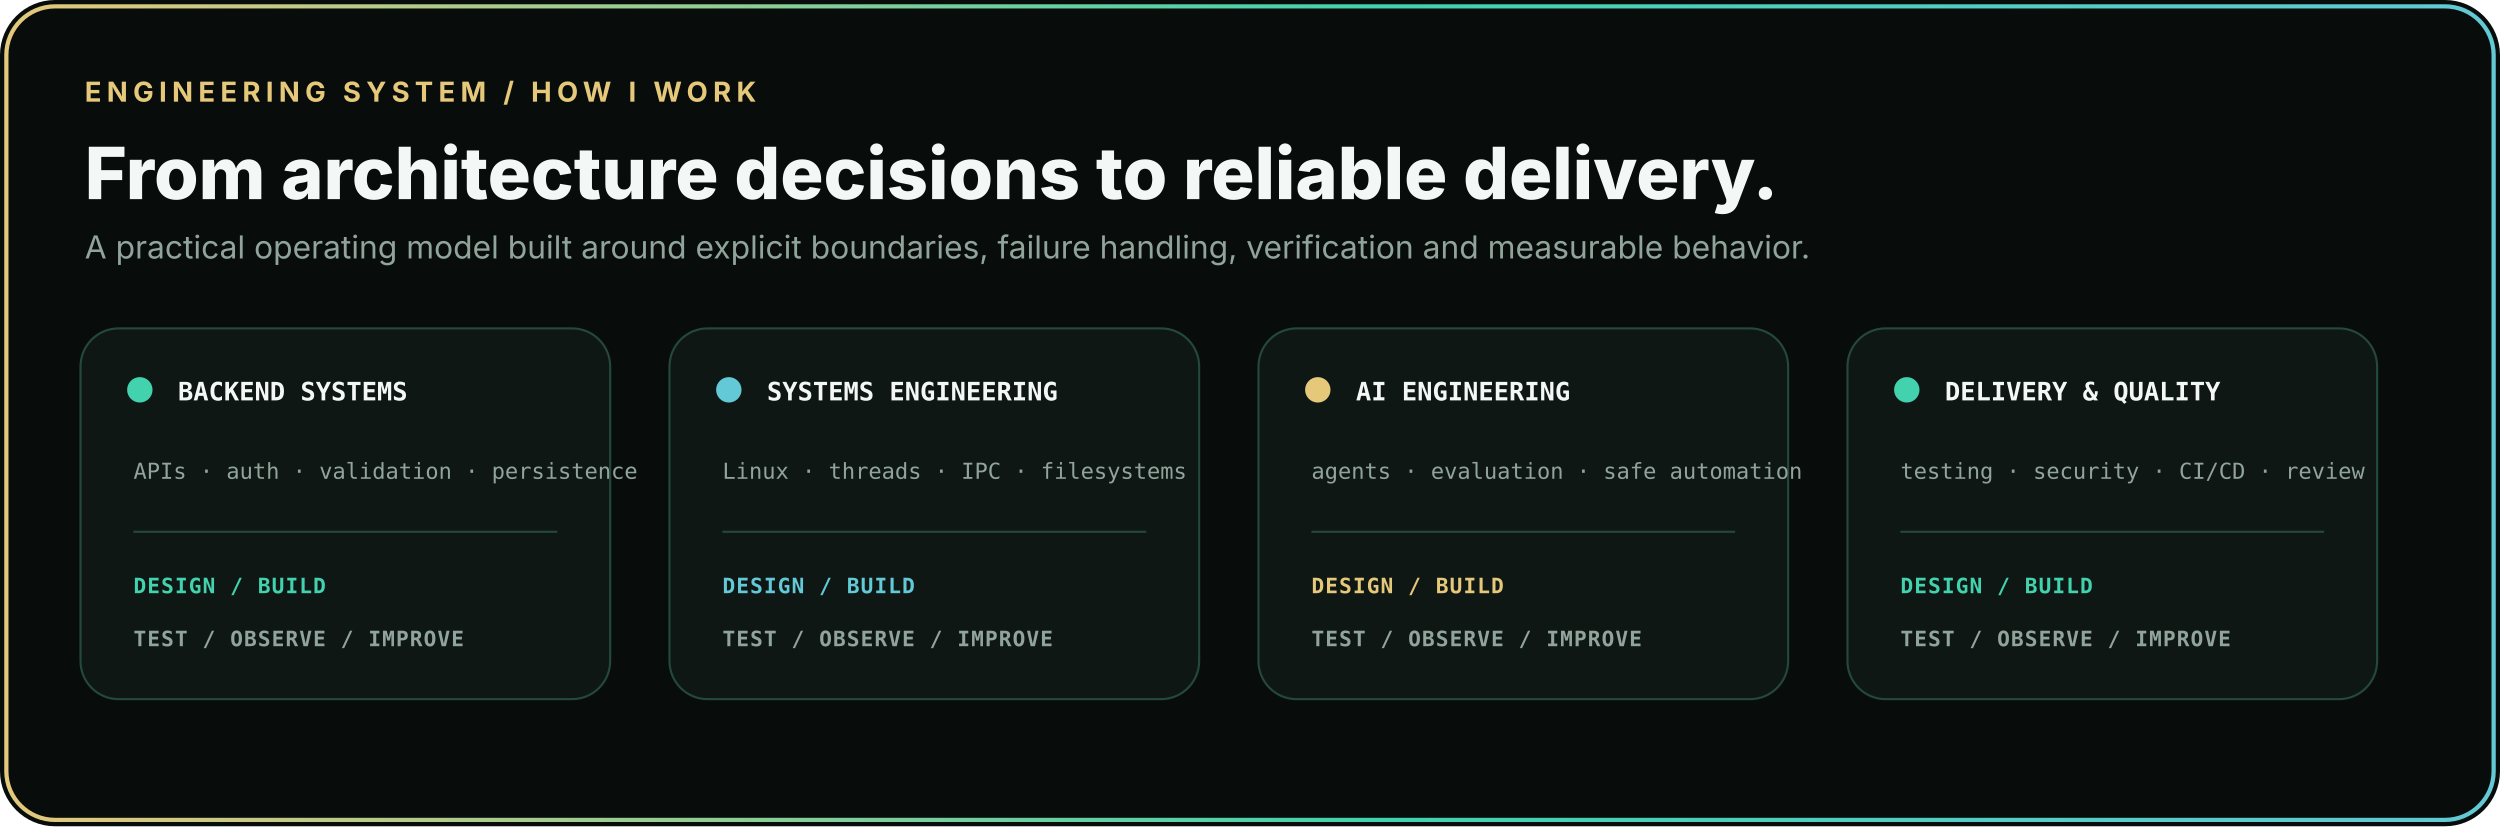
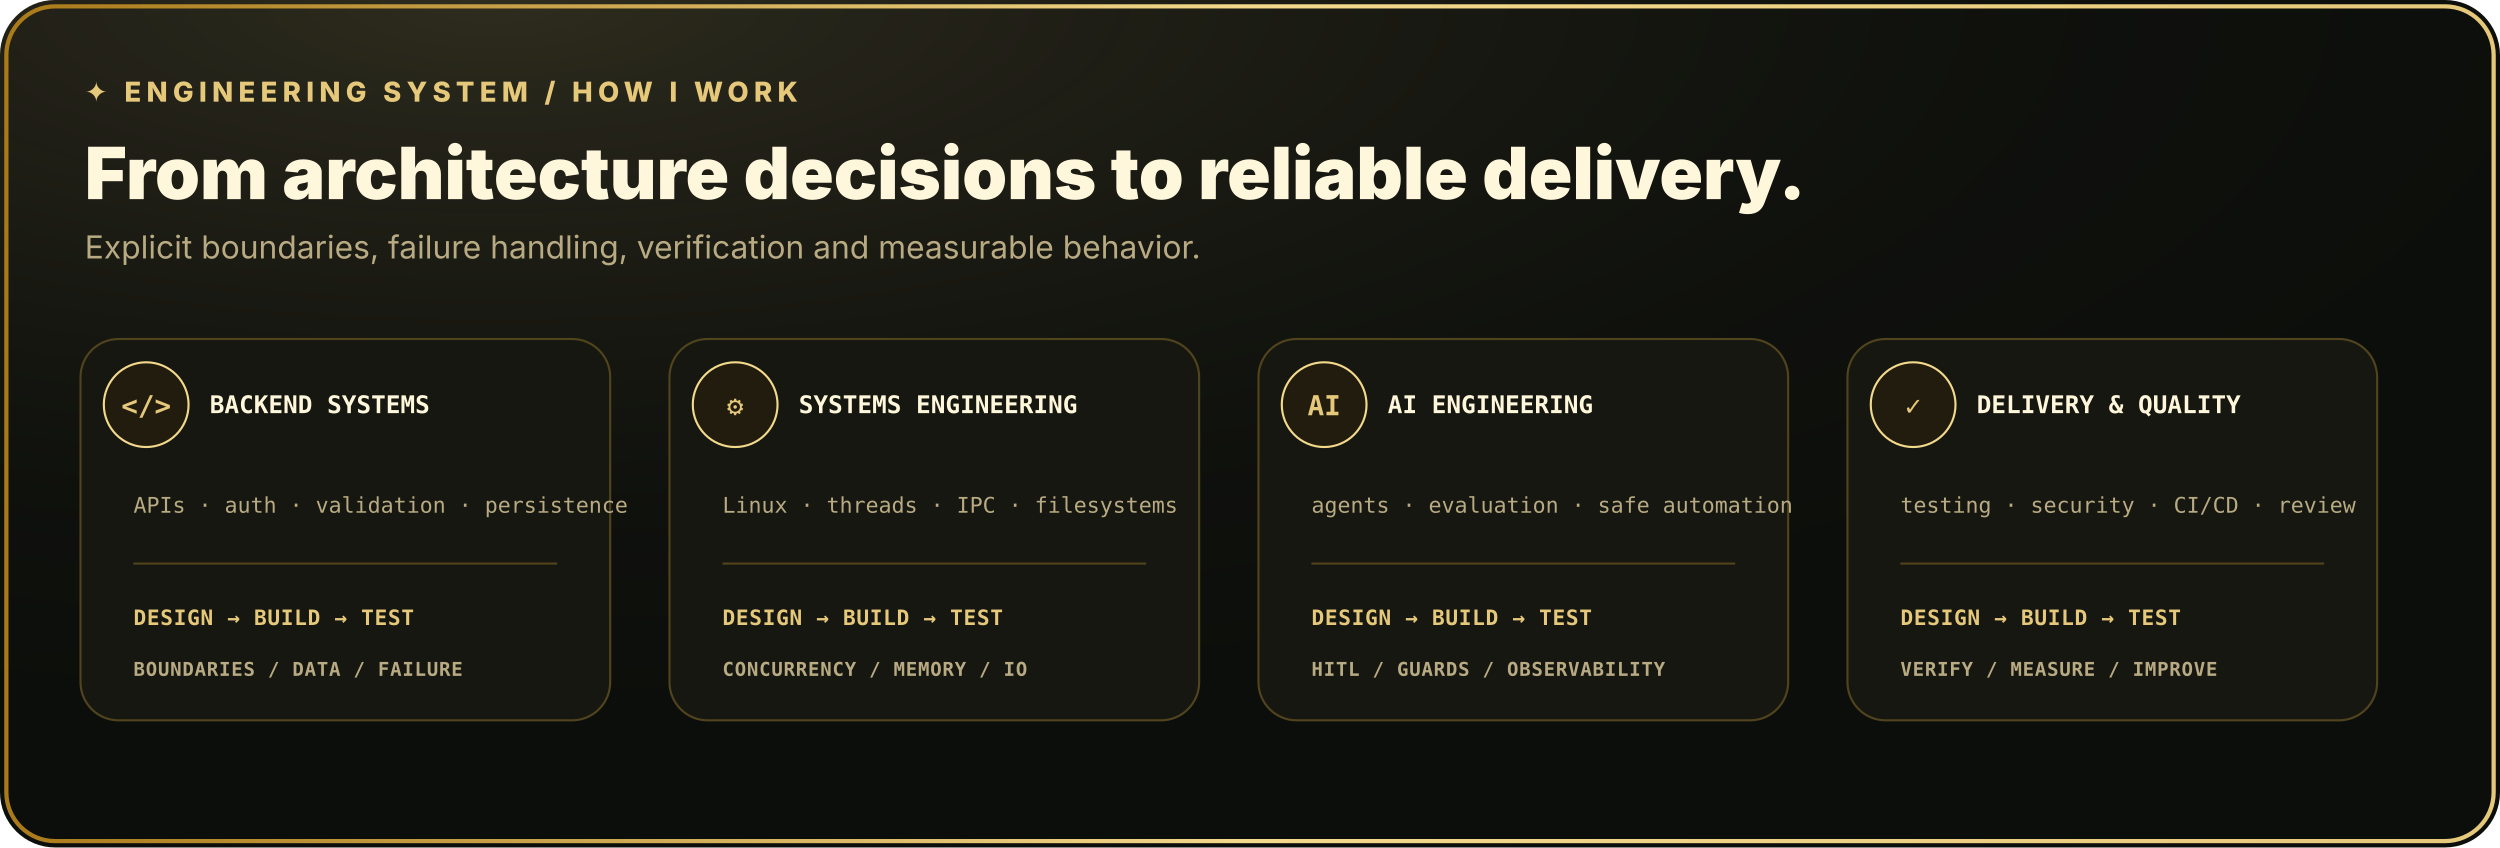
- <svg xmlns="http://www.w3.org/2000/svg" width="1180" height="390" viewBox="0 0 1180 390" role="img" aria-labelledby="title desc">
+ <svg xmlns="http://www.w3.org/2000/svg" width="1180" height="400" viewBox="0 0 1180 400" role="img" aria-labelledby="title desc">
  <defs>
    <style>
text{font-family:Inter,Segoe UI,Arial,sans-serif}
- .eyebrow{font-size:13px;font-weight:700;letter-spacing:2.5px}
- .head{font-size:34px;font-weight:800}
+ .eyebrow{font-size:13px;font-weight:800;letter-spacing:2.5px}
+ .head{font-size:34px;font-weight:850}
.sub{font-size:15px}
- .cardTitle{font-family:SFMono-Regular,Consolas,monospace;font-size:12px;font-weight:800}
- .cardDesc{font-family:SFMono-Regular,Consolas,monospace;font-size:10.4px}
- .metric{font-family:SFMono-Regular,Consolas,monospace;font-size:10px;font-weight:700;letter-spacing:.5px}
+ .icon{font-family:SFMono-Regular,Consolas,monospace;font-size:13px;font-weight:900}
+ .cardTitle{font-family:SFMono-Regular,Consolas,monospace;font-size:11.5px;font-weight:900}
+ .cardDesc{font-family:SFMono-Regular,Consolas,monospace;font-size:10.2px}
+ .metric{font-family:SFMono-Regular,Consolas,monospace;font-size:10px;font-weight:900;letter-spacing:.3px}
+ .metric2{font-family:SFMono-Regular,Consolas,monospace;font-size:9px;font-weight:700;letter-spacing:.35px}
</style>
-     <linearGradient id="top" x1="0" y1="0" x2="1" y2="0">
-       <stop stop-color="#E6C87A" />
-       <stop offset=".55" stop-color="#42D2AE" />
-       <stop offset="1" stop-color="#63C9D6" />
+     <linearGradient id="gold" x1="0" y1="0" x2="1" y2="0">
+       <stop stop-color="#A97918" />
+       <stop offset=".5" stop-color="#F3D98C" />
+       <stop offset="1" stop-color="#E6C87A" />
    </linearGradient>
+     <radialGradient id="glow" cx="20%" cy="0" r="90%">
+       <stop stop-color="#F3D98C" stop-opacity=".15" />
+       <stop offset="1" stop-color="#0C0E0B" stop-opacity="0" />
+     </radialGradient>
  </defs>
-   <rect width="1180" height="390" rx="26" fill="#080D0C" />
-   <rect x="3" y="3" width="1174" height="384" rx="23" fill="none" stroke="url(#top)" stroke-width="2" />
-   <text x="40" y="48" class="eyebrow" fill="#E6C87A">ENGINEERING SYSTEM / HOW I WORK</text>
-   <text x="40" y="94" class="head" fill="#F3F7F5">From architecture decisions to reliable delivery.</text>
-   <text x="40" y="122" class="sub" fill="#91A49C">A practical operating model built around explicit boundaries, failure handling, verification and measurable behavior.</text>
-   <g transform="translate(38,155)">
-     <rect width="250" height="175" rx="18" fill="#0E1714" stroke="#25483D" />
-     <circle cx="28" cy="29" r="6" fill="#42D2AE" />
-     <text x="46" y="34" class="cardTitle" fill="#F3F7F5">BACKEND SYSTEMS</text>
-     <text x="25" y="71" class="cardDesc" fill="#91A49C">APIs · auth · validation · persistence</text>
-     <line x1="25" y1="96" x2="225" y2="96" stroke="#25483D" />
-     <text x="25" y="125" class="metric" fill="#42D2AE">DESIGN / BUILD</text>
-     <text x="25" y="150" class="metric" fill="#91A49C">TEST / OBSERVE / IMPROVE</text>
+   <rect width="1180" height="400" rx="26" fill="#0C0E0B" />
+   <rect width="1180" height="400" rx="26" fill="url(#glow)" />
+   <rect x="3" y="3" width="1174" height="394" rx="23" fill="none" stroke="url(#gold)" stroke-width="2" />
+   <text x="40" y="48" class="eyebrow" fill="#E6C87A">✦ ENGINEERING SYSTEM / HOW I WORK</text>
+   <text x="40" y="94" class="head" fill="#FFF7DB">From architecture decisions to reliable delivery.</text>
+   <text x="40" y="122" class="sub" fill="#B8AA82">Explicit boundaries, failure handling, verification and measurable behavior.</text>
+   <g transform="translate(38,160)">
+     <rect width="250" height="180" rx="18" fill="#151710" stroke="#51441D" />
+     <circle cx="31" cy="31" r="20" fill="#211C0D" stroke="#F3D98C" />
+     <text x="31" y="36" text-anchor="middle" class="icon" fill="#E6C87A">&lt;/&gt;</text>
+     <text x="61" y="35" class="cardTitle" fill="#FFF7DB">BACKEND SYSTEMS</text>
+     <text x="25" y="82" class="cardDesc" fill="#B8AA82">APIs · auth · validation · persistence</text>
+     <line x1="25" y1="106" x2="225" y2="106" stroke="#51441D" />
+     <text x="25" y="135" class="metric" fill="#E6C87A">DESIGN → BUILD → TEST</text>
+     <text x="25" y="159" class="metric2" fill="#B8AA82">BOUNDARIES / DATA / FAILURE</text>
  </g>
-   <g transform="translate(316,155)">
-     <rect width="250" height="175" rx="18" fill="#0E1714" stroke="#25483D" />
-     <circle cx="28" cy="29" r="6" fill="#63C9D6" />
-     <text x="46" y="34" class="cardTitle" fill="#F3F7F5">SYSTEMS ENGINEERING</text>
-     <text x="25" y="71" class="cardDesc" fill="#91A49C">Linux · threads · IPC · filesystems</text>
-     <line x1="25" y1="96" x2="225" y2="96" stroke="#25483D" />
-     <text x="25" y="125" class="metric" fill="#63C9D6">DESIGN / BUILD</text>
-     <text x="25" y="150" class="metric" fill="#91A49C">TEST / OBSERVE / IMPROVE</text>
+   <g transform="translate(316,160)">
+     <rect width="250" height="180" rx="18" fill="#151710" stroke="#51441D" />
+     <circle cx="31" cy="31" r="20" fill="#211C0D" stroke="#F3D98C" />
+     <text x="31" y="36" text-anchor="middle" class="icon" fill="#E6C87A">⚙</text>
+     <text x="61" y="35" class="cardTitle" fill="#FFF7DB">SYSTEMS ENGINEERING</text>
+     <text x="25" y="82" class="cardDesc" fill="#B8AA82">Linux · threads · IPC · filesystems</text>
+     <line x1="25" y1="106" x2="225" y2="106" stroke="#51441D" />
+     <text x="25" y="135" class="metric" fill="#E6C87A">DESIGN → BUILD → TEST</text>
+     <text x="25" y="159" class="metric2" fill="#B8AA82">CONCURRENCY / MEMORY / IO</text>
  </g>
-   <g transform="translate(594,155)">
-     <rect width="250" height="175" rx="18" fill="#0E1714" stroke="#25483D" />
-     <circle cx="28" cy="29" r="6" fill="#E6C87A" />
-     <text x="46" y="34" class="cardTitle" fill="#F3F7F5">AI ENGINEERING</text>
-     <text x="25" y="71" class="cardDesc" fill="#91A49C">agents · evaluation · safe automation</text>
-     <line x1="25" y1="96" x2="225" y2="96" stroke="#25483D" />
-     <text x="25" y="125" class="metric" fill="#E6C87A">DESIGN / BUILD</text>
-     <text x="25" y="150" class="metric" fill="#91A49C">TEST / OBSERVE / IMPROVE</text>
+   <g transform="translate(594,160)">
+     <rect width="250" height="180" rx="18" fill="#151710" stroke="#51441D" />
+     <circle cx="31" cy="31" r="20" fill="#211C0D" stroke="#F3D98C" />
+     <text x="31" y="36" text-anchor="middle" class="icon" fill="#E6C87A">AI</text>
+     <text x="61" y="35" class="cardTitle" fill="#FFF7DB">AI ENGINEERING</text>
+     <text x="25" y="82" class="cardDesc" fill="#B8AA82">agents · evaluation · safe automation</text>
+     <line x1="25" y1="106" x2="225" y2="106" stroke="#51441D" />
+     <text x="25" y="135" class="metric" fill="#E6C87A">DESIGN → BUILD → TEST</text>
+     <text x="25" y="159" class="metric2" fill="#B8AA82">HITL / GUARDS / OBSERVABILITY</text>
  </g>
-   <g transform="translate(872,155)">
-     <rect width="250" height="175" rx="18" fill="#0E1714" stroke="#25483D" />
-     <circle cx="28" cy="29" r="6" fill="#42D2AE" />
-     <text x="46" y="34" class="cardTitle" fill="#F3F7F5">DELIVERY &amp; QUALITY</text>
-     <text x="25" y="71" class="cardDesc" fill="#91A49C">testing · security · CI/CD · review</text>
-     <line x1="25" y1="96" x2="225" y2="96" stroke="#25483D" />
-     <text x="25" y="125" class="metric" fill="#42D2AE">DESIGN / BUILD</text>
-     <text x="25" y="150" class="metric" fill="#91A49C">TEST / OBSERVE / IMPROVE</text>
+   <g transform="translate(872,160)">
+     <rect width="250" height="180" rx="18" fill="#151710" stroke="#51441D" />
+     <circle cx="31" cy="31" r="20" fill="#211C0D" stroke="#F3D98C" />
+     <text x="31" y="36" text-anchor="middle" class="icon" fill="#E6C87A">✓</text>
+     <text x="61" y="35" class="cardTitle" fill="#FFF7DB">DELIVERY &amp; QUALITY</text>
+     <text x="25" y="82" class="cardDesc" fill="#B8AA82">testing · security · CI/CD · review</text>
+     <line x1="25" y1="106" x2="225" y2="106" stroke="#51441D" />
+     <text x="25" y="135" class="metric" fill="#E6C87A">DESIGN → BUILD → TEST</text>
+     <text x="25" y="159" class="metric2" fill="#B8AA82">VERIFY / MEASURE / IMPROVE</text>
  </g>
</svg>
